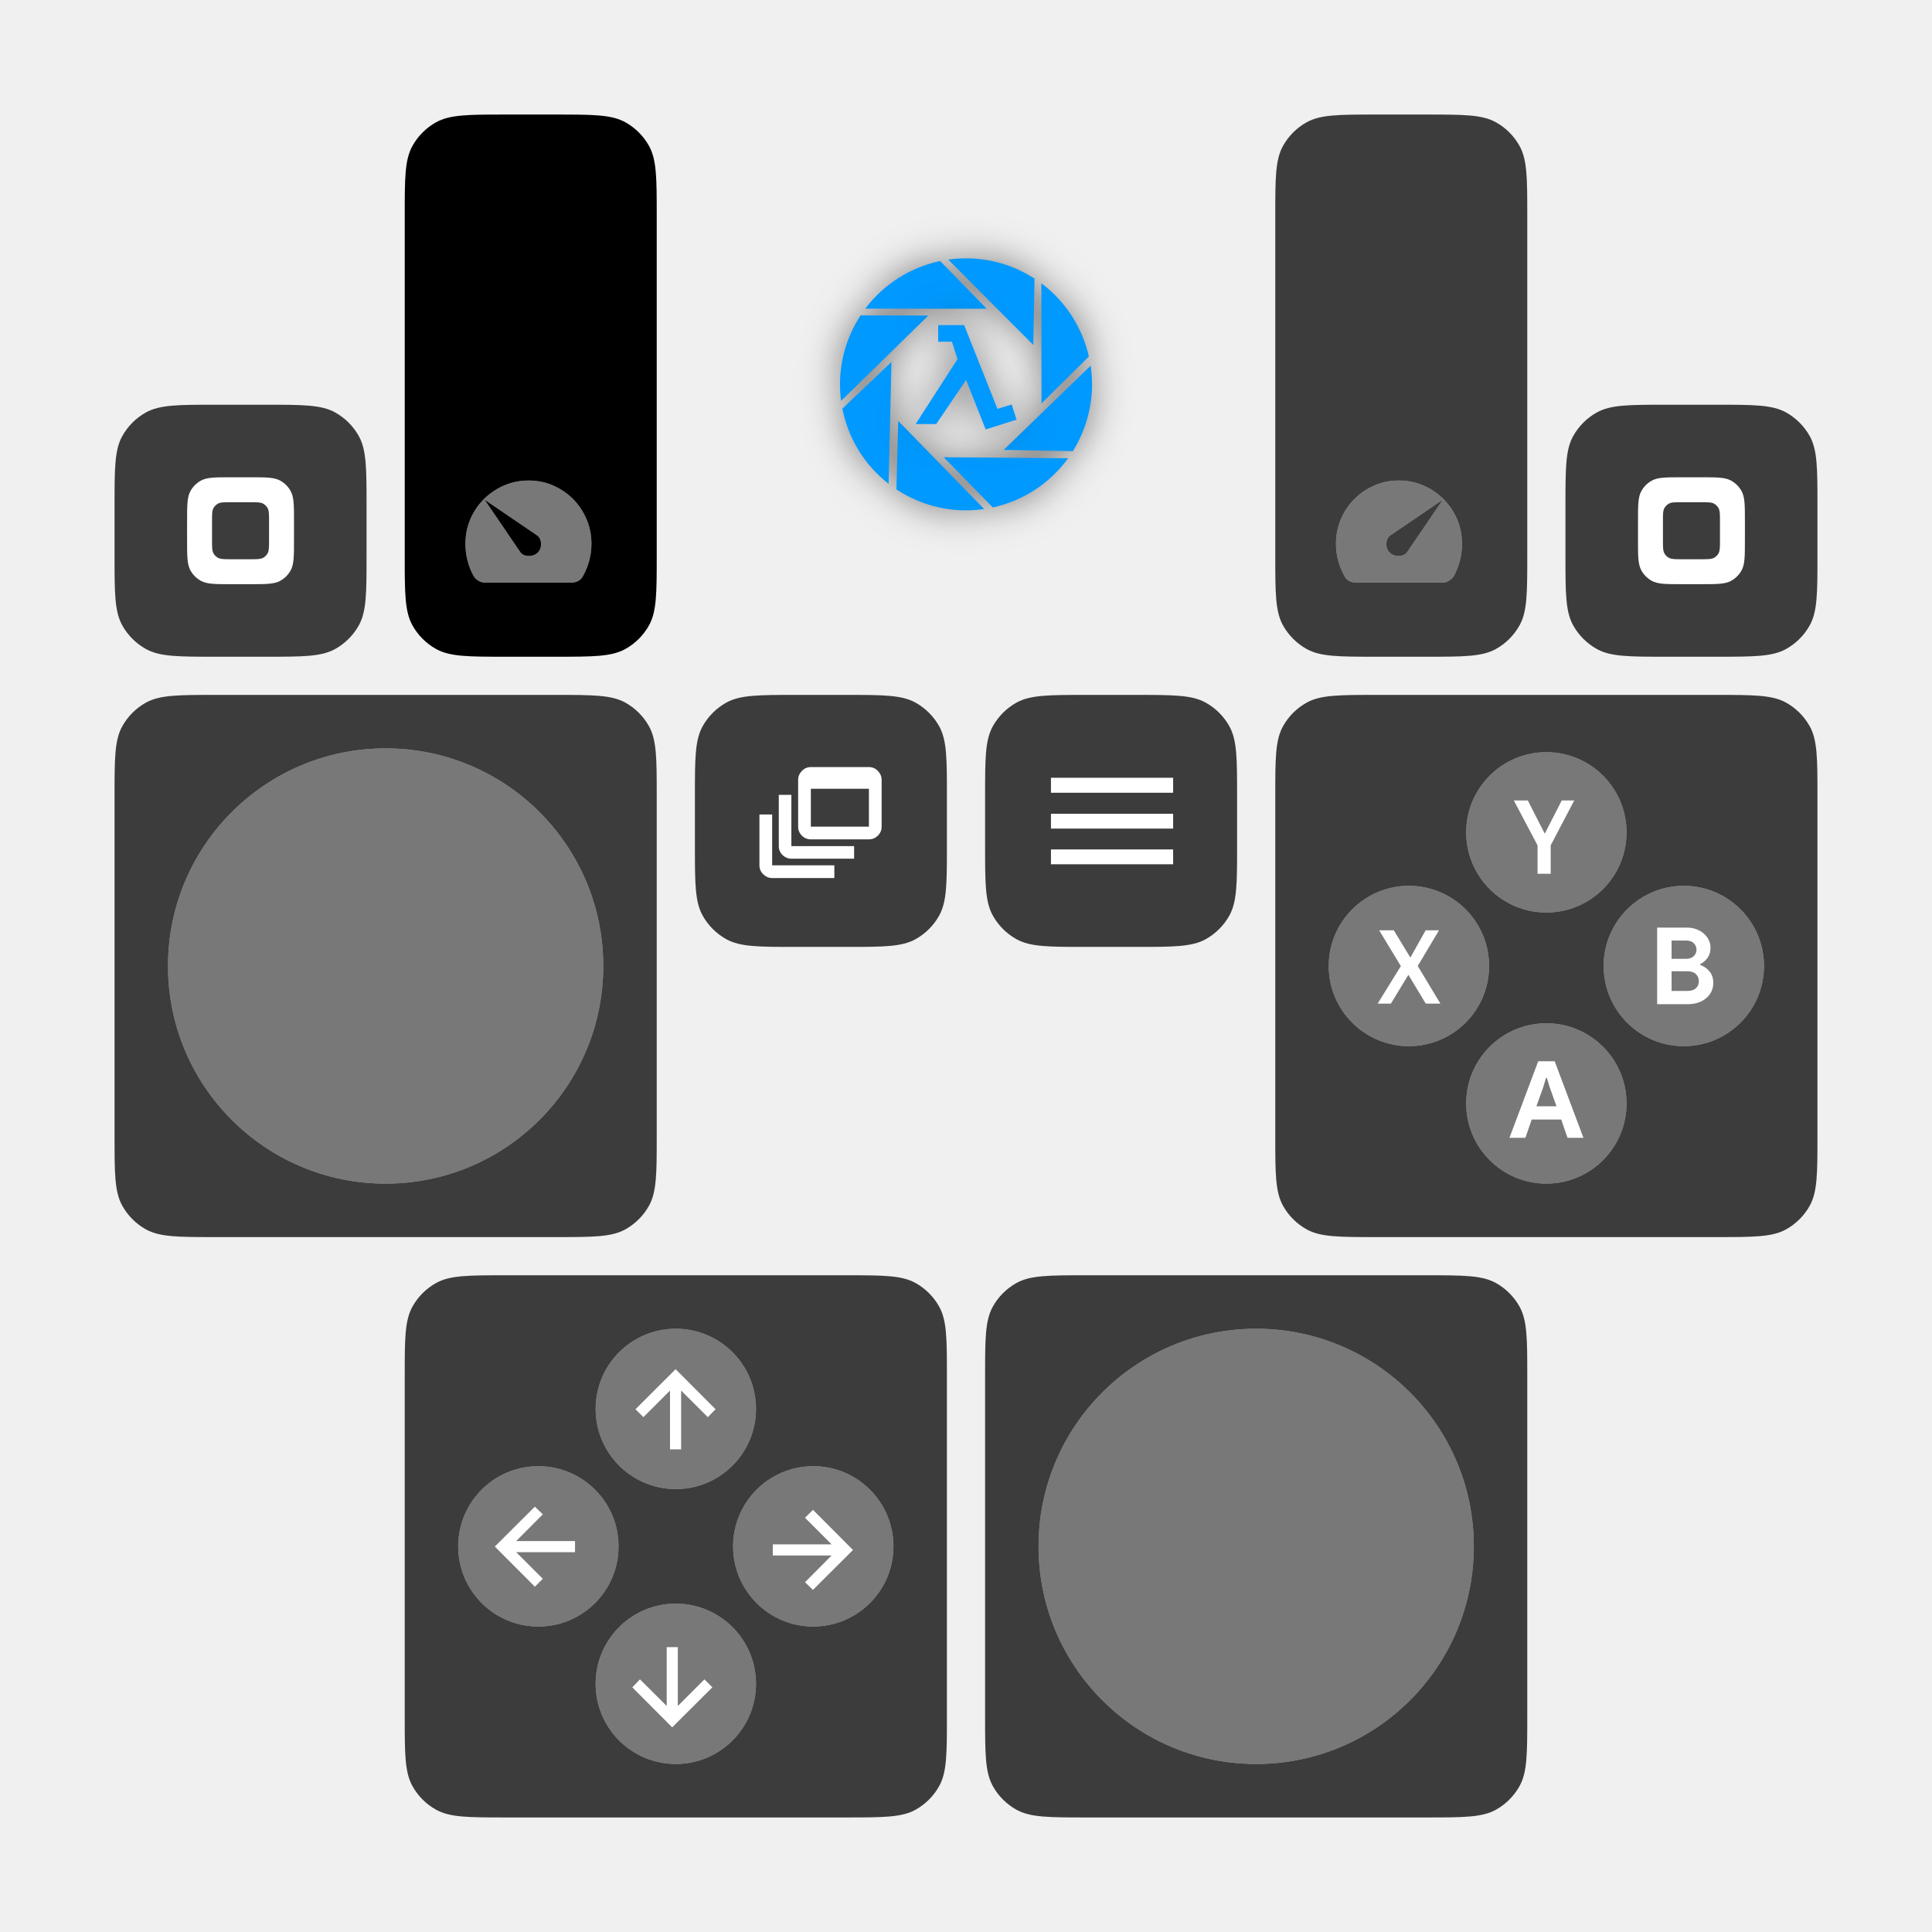
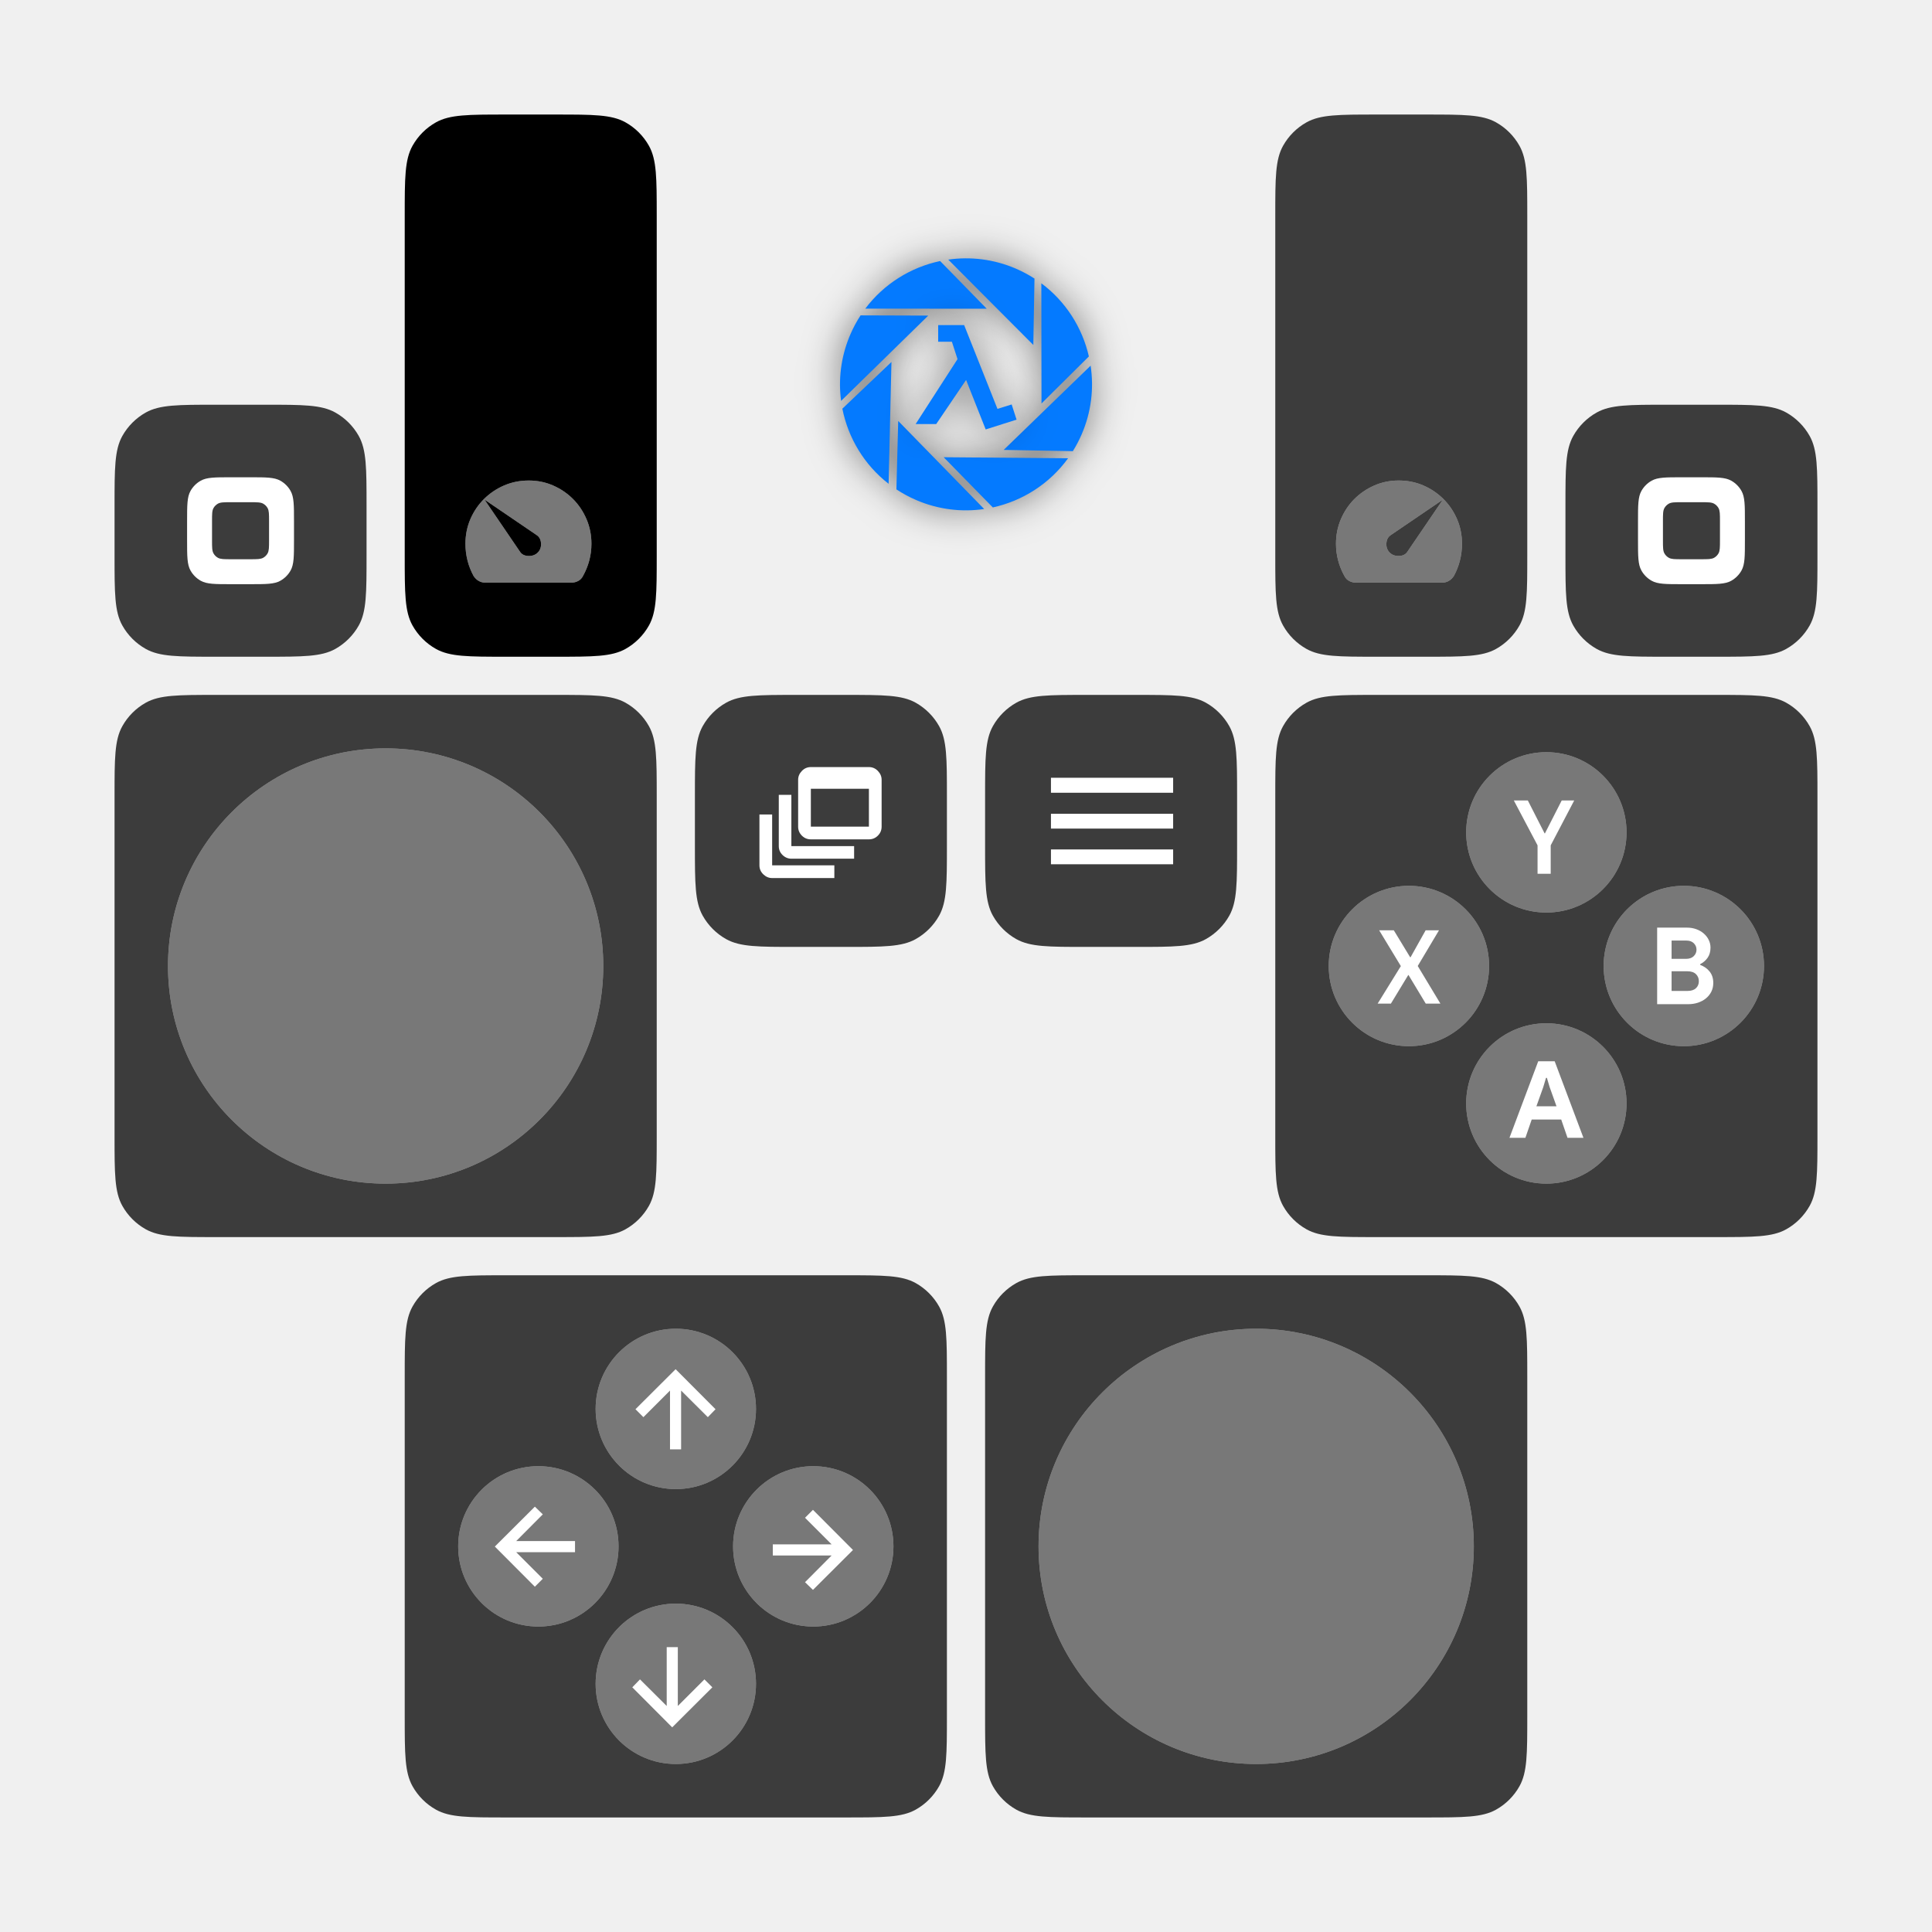
<svg xmlns="http://www.w3.org/2000/svg" width="506" height="506" viewBox="0 0 506 506">
  <g id="Select-Start">
    <path id="Start" fill="#000000" fill-opacity="0.75" fill-rule="evenodd" stroke="none" d="M 297.6 182 C 307.317 182 312.175 182 315.818 184.04 C 318.392 185.482 320.518 187.608 321.96 190.182 C 324 193.825 324 198.683 324 208.4 L 324 221.6 C 324 231.317 324 236.175 321.96 239.818 C 320.518 242.392 318.392 244.518 315.818 245.96 C 312.175 248 307.317 248 297.6 248 L 284.4 248 C 274.683 248 269.825 248 266.182 245.96 C 263.608 244.518 261.482 242.392 260.04 239.818 C 258 236.175 258 231.317 258 221.6 L 258 208.4 C 258 198.683 258 193.825 260.04 190.182 C 261.482 187.608 263.608 185.482 266.182 184.04 C 269.825 182 274.683 182 284.4 182 Z" />
    <path id="path1" fill="#ffffff" stroke="none" d="M 275.25 226.356 L 275.25 222.473 L 307.25 222.473 L 307.25 226.356 Z M 275.25 217.012 L 275.25 213.129 L 307.25 213.129 L 307.25 217.012 Z M 275.25 207.625 L 275.25 203.7 L 307.25 203.7 L 307.25 207.625 Z" />
    <path id="Select" fill="#000000" fill-opacity="0.75" fill-rule="evenodd" stroke="none" d="M 221.6 182 C 231.317 182 236.175 182 239.818 184.04 C 242.392 185.482 244.518 187.608 245.96 190.182 C 248 193.825 248 198.683 248 208.4 L 248 221.6 C 248 231.317 248 236.175 245.96 239.818 C 244.518 242.392 242.392 244.518 239.818 245.96 C 236.175 248 231.317 248 221.6 248 L 208.4 248 C 198.683 248 193.825 248 190.182 245.96 C 187.608 244.518 185.482 242.392 184.04 239.818 C 182 236.175 182 231.317 182 221.6 L 182 208.4 C 182 198.683 182 193.825 184.04 190.182 C 185.482 187.608 187.608 185.482 190.182 184.04 C 193.825 182 198.683 182 208.4 182 Z" />
    <path id="path2" fill="#ffffff" stroke="none" d="M 202.23 229.968 C 201.362 229.968 200.589 229.642 199.914 228.991 C 199.238 228.339 198.9 227.555 198.9 226.638 L 198.9 213.316 L 202.23 213.316 L 202.23 226.638 L 218.52 226.638 L 218.52 229.968 Z M 207.298 224.9 C 206.405 224.9 205.627 224.58 204.963 223.941 C 204.3 223.301 203.968 222.523 203.968 221.606 L 203.968 208.176 L 207.262 208.176 L 207.262 221.606 L 223.696 221.606 L 223.696 224.9 Z M 212.366 219.832 C 211.449 219.832 210.665 219.506 210.013 218.855 C 209.362 218.203 209.036 217.419 209.036 216.502 L 209.036 204.23 C 209.036 203.362 209.362 202.589 210.013 201.914 C 210.665 201.238 211.449 200.9 212.366 200.9 L 227.57 200.9 C 228.487 200.9 229.271 201.238 229.923 201.914 C 230.574 202.589 230.9 203.362 230.9 204.23 L 230.9 216.502 C 230.9 217.419 230.574 218.203 229.923 218.855 C 229.271 219.506 228.487 219.832 227.57 219.832 Z M 212.366 216.502 L 227.57 216.502 L 227.57 206.583 L 212.366 206.583 L 212.366 216.502 Z" />
  </g>
  <g id="DPad">
    <path id="path3" fill="#000000" fill-opacity="0.75" fill-rule="evenodd" stroke="none" d="M 132.4 476 C 122.684 476 117.824 475.999 114.182 473.959 C 111.607 472.517 109.483 470.393 108.041 467.818 C 106.001 464.176 106 459.316 106 449.6 L 106 360.4 C 106 350.684 106.001 345.824 108.041 342.182 C 109.483 339.607 111.607 337.483 114.182 336.041 C 117.824 334.001 122.684 334 132.4 334 L 221.6 334 C 231.316 334 236.176 334.001 239.818 336.041 C 242.393 337.483 244.517 339.607 245.959 342.182 C 247.999 345.824 248 350.684 248 360.4 L 248 449.6 C 248 459.316 247.999 464.176 245.959 467.818 C 244.517 470.393 242.393 472.517 239.818 473.959 C 236.176 475.999 231.316 476 221.6 476 L 132.4 476 Z M 177 462 C 188.598 462 198 452.598 198 441 C 198 429.402 188.598 420 177 420 C 165.402 420 156 429.402 156 441 C 156 452.598 165.402 462 177 462 Z M 141 426 C 152.598 426 162 416.598 162 405 C 162 393.402 152.598 384 141 384 C 129.402 384 120 393.402 120 405 C 120 416.598 129.402 426 141 426 Z M 213 426 C 224.598 426 234 416.598 234 405 C 234 393.402 224.598 384 213 384 C 201.402 384 192 393.402 192 405 C 192 416.598 201.402 426 213 426 Z M 177 390 C 188.598 390 198 380.598 198 369 C 198 357.402 188.598 348 177 348 C 165.402 348 156 357.402 156 369 C 156 380.598 165.402 390 177 390 Z" />
    <path id="Right" fill="#000000" fill-opacity="0.5" fill-rule="evenodd" stroke="none" d="M 234 405 C 234 393.402 224.598 384 213 384 C 201.402 384 192 393.402 192 405 C 192 416.598 201.402 426 213 426 C 224.598 426 234 416.598 234 405 Z" />
    <path id="RightArrow" fill="#ffffff" stroke="none" d="M 212.916 395.432 L 223.4 405.948 L 212.916 416.4 L 210.838 414.386 L 217.806 407.386 L 202.4 407.386 L 202.4 404.478 L 217.806 404.478 L 210.838 397.51 Z" />
    <path id="Left" fill="#000000" fill-opacity="0.5" fill-rule="evenodd" stroke="none" d="M 162 405 C 162 393.402 152.598 384 141 384 C 129.402 384 120 393.402 120 405 C 120 416.598 129.402 426 141 426 C 152.598 426 162 416.598 162 405 Z" />
    <path id="LeftArrow" fill="#ffffff" stroke="none" d="M 140.084 415.568 L 129.6 405.052 L 140.084 394.6 L 142.162 396.614 L 135.194 403.614 L 150.6 403.614 L 150.6 406.522 L 135.194 406.522 L 142.162 413.49 Z" />
    <path id="Down" fill="#000000" fill-opacity="0.5" fill-rule="evenodd" stroke="none" d="M 198 441 C 198 429.402 188.598 420 177 420 C 165.402 420 156 429.402 156 441 C 156 452.598 165.402 462 177 462 C 188.598 462 198 452.598 198 441 Z" />
    <path id="DownArrow" fill="#ffffff" stroke="none" d="M 186.568 441.916 L 176.052 452.4 L 165.6 441.916 L 167.614 439.838 L 174.614 446.806 L 174.614 431.4 L 177.522 431.4 L 177.522 446.806 L 184.49 439.838 Z" />
    <path id="Up" fill="#000000" fill-opacity="0.5" fill-rule="evenodd" stroke="none" d="M 198 369 C 198 357.402 188.598 348 177 348 C 165.402 348 156 357.402 156 369 C 156 380.598 165.402 390 177 390 C 188.598 390 198 380.598 198 369 Z" />
    <path id="UpArrow" fill="#ffffff" stroke="none" d="M 166.432 369.084 L 176.948 358.6 L 187.4 369.084 L 185.386 371.162 L 178.386 364.194 L 178.386 379.6 L 175.478 379.6 L 175.478 364.194 L 168.51 371.162 Z" />
  </g>
  <g id="ABXY">
    <path id="path4" fill="#000000" fill-opacity="0.75" fill-rule="evenodd" stroke="none" d="M 360.4 324 C 350.684 324 345.824 323.999 342.182 321.959 C 339.607 320.517 337.483 318.393 336.041 315.818 C 334.001 312.176 334 307.316 334 297.6 L 334 208.4 C 334 198.684 334.001 193.824 336.041 190.182 C 337.483 187.607 339.607 185.483 342.182 184.041 C 345.824 182.001 350.684 182 360.4 182 L 449.6 182 C 459.316 182 464.176 182.001 467.818 184.041 C 470.393 185.483 472.517 187.607 473.959 190.182 C 475.999 193.824 476 198.684 476 208.4 L 476 297.6 C 476 307.316 475.999 312.176 473.959 315.818 C 472.517 318.393 470.393 320.517 467.818 321.959 C 464.176 323.999 459.316 324 449.6 324 L 360.4 324 Z M 405 310 C 416.598 310 426 300.598 426 289 C 426 277.402 416.598 268 405 268 C 393.402 268 384 277.402 384 289 C 384 300.598 393.402 310 405 310 Z M 369 274 C 380.598 274 390 264.598 390 253 C 390 241.402 380.598 232 369 232 C 357.402 232 348 241.402 348 253 C 348 264.598 357.402 274 369 274 Z M 441 274 C 452.598 274 462 264.598 462 253 C 462 241.402 452.598 232 441 232 C 429.402 232 420 241.402 420 253 C 420 264.598 429.402 274 441 274 Z M 405 239 C 416.598 239 426 229.598 426 218 C 426 206.402 416.598 197 405 197 C 393.402 197 384 206.402 384 218 C 384 229.598 393.402 239 405 239 Z" />
    <path id="Y" fill="#000000" fill-opacity="0.5" fill-rule="evenodd" stroke="none" d="M 426 218 C 426 206.402 416.598 197 405 197 C 393.402 197 384 206.402 384 218 C 384 229.598 393.402 239 405 239 C 416.598 239 426 229.598 426 218 Z" />
    <path id="Y-" fill="#ffffff" fill-rule="evenodd" stroke="none" d="M 402.692 228.852 L 406.136 228.852 L 406.136 221.404 L 412.296 209.644 L 409.02 209.644 L 404.624 218.268 L 404.54 218.268 L 400.144 209.644 L 396.476 209.644 L 402.692 221.404 Z" />
    <path id="X" fill="#000000" fill-opacity="0.5" fill-rule="evenodd" stroke="none" d="M 390 253 C 390 241.402 380.598 232 369 232 C 357.402 232 348 241.402 348 253 C 348 264.598 357.402 274 369 274 C 380.598 274 390 264.598 390 253 Z" />
    <path id="X-" fill="#ffffff" fill-rule="evenodd" stroke="none" d="M 360.812 262.852 L 364.284 262.852 L 368.82 255.376 L 368.904 255.376 L 373.412 262.852 L 377.248 262.852 L 371.312 252.996 L 376.884 243.644 L 373.384 243.644 L 369.436 250.7 L 369.324 250.7 L 365.04 243.644 L 361.204 243.644 L 366.888 253.024 Z" />
    <path id="B" fill="#000000" fill-opacity="0.5" fill-rule="evenodd" stroke="none" d="M 462 253 C 462 241.402 452.598 232 441 232 C 429.402 232 420 241.402 420 253 C 420 264.598 429.402 274 441 274 C 452.598 274 462 264.598 462 253 Z" />
    <path id="B-" fill="#ffffff" fill-rule="evenodd" stroke="none" d="M 434.016 242.952 L 441.856 242.952 C 442.715 242.952 443.517 243.087 444.264 243.358 C 445.011 243.629 445.659 244.002 446.21 244.478 C 446.761 244.954 447.195 245.509 447.512 246.144 C 447.829 246.779 447.988 247.46 447.988 248.188 C 447.988 249.252 447.731 250.143 447.218 250.862 C 446.705 251.581 446.065 252.127 445.3 252.5 L 445.3 252.724 C 446.327 253.097 447.153 253.681 447.778 254.474 C 448.403 255.267 448.716 256.252 448.716 257.428 C 448.716 258.287 448.543 259.057 448.198 259.738 C 447.853 260.419 447.381 261.003 446.784 261.488 C 446.187 261.973 445.491 262.347 444.698 262.608 C 443.905 262.869 443.051 263 442.136 263 L 434.016 263 Z M 441.576 251.128 C 442.453 251.128 443.13 250.89 443.606 250.414 C 444.082 249.938 444.32 249.373 444.32 248.72 C 444.32 248.067 444.087 247.507 443.62 247.04 C 443.153 246.573 442.509 246.34 441.688 246.34 L 437.796 246.34 L 437.796 251.128 Z M 441.996 259.528 C 442.948 259.528 443.676 259.29 444.18 258.814 C 444.684 258.338 444.936 257.727 444.936 256.98 C 444.936 256.233 444.679 255.613 444.166 255.118 C 443.653 254.623 442.892 254.376 441.884 254.376 L 437.796 254.376 L 437.796 259.528 Z" />
    <path id="A" fill="#000000" fill-opacity="0.5" fill-rule="evenodd" stroke="none" d="M 426 289 C 426 277.402 416.598 268 405 268 C 393.402 268 384 277.402 384 289 C 384 300.598 393.402 310 405 310 C 416.598 310 426 300.598 426 289 Z" />
    <path id="A-" fill="#ffffff" fill-rule="evenodd" stroke="none" d="M 402.868 277.952 L 407.18 277.952 L 414.712 298 L 410.54 298 L 408.888 293.212 L 401.16 293.212 L 399.508 298 L 395.336 298 Z M 407.656 289.74 L 405.864 284.728 L 405.136 282.292 L 404.912 282.292 L 404.184 284.728 L 402.392 289.74 Z" />
  </g>
  <g id="Stick">
    <path id="path5" fill="#000000" fill-opacity="0.75" fill-rule="evenodd" stroke="none" d="M 284.4 476 C 274.684 476 269.824 475.999 266.182 473.959 C 263.607 472.517 261.483 470.393 260.041 467.818 C 258.001 464.176 258 459.316 258 449.6 L 258 360.4 C 258 350.684 258.001 345.824 260.041 342.182 C 261.483 339.607 263.607 337.483 266.182 336.041 C 269.824 334.001 274.684 334 284.4 334 L 373.6 334 C 383.316 334 388.176 334.001 391.818 336.041 C 394.393 337.483 396.517 339.607 397.959 342.182 C 399.999 345.824 400 350.684 400 360.4 L 400 449.6 C 400 459.316 399.999 464.176 397.959 467.818 C 396.517 470.393 394.393 472.517 391.818 473.959 C 388.176 475.999 383.316 476 373.6 476 L 284.4 476 Z M 329 462 C 360.48 462 386 436.48 386 405 C 386 373.52 360.48 348 329 348 C 297.52 348 272 373.52 272 405 C 272 436.48 297.52 462 329 462 Z" />
    <path id="path6" fill="#000000" fill-opacity="0.5" fill-rule="evenodd" stroke="none" d="M 386 405 C 386 373.52 360.48 348 329 348 C 297.52 348 272 373.52 272 405 C 272 436.48 297.52 462 329 462 C 360.48 462 386 436.48 386 405 Z" />
    <path id="path7" fill="#000000" fill-opacity="0.75" fill-rule="evenodd" stroke="none" d="M 56.4 324 C 46.684 324 41.824 323.999 38.182 321.959 C 35.607 320.517 33.483 318.393 32.041 315.818 C 30.001 312.176 30 307.316 30 297.6 L 30 208.4 C 30 198.684 30.001 193.824 32.041 190.182 C 33.483 187.607 35.607 185.483 38.182 184.041 C 41.824 182.001 46.684 182 56.4 182 L 145.6 182 C 155.316 182 160.176 182.001 163.818 184.041 C 166.393 185.483 168.517 187.607 169.959 190.182 C 171.999 193.824 172 198.684 172 208.4 L 172 297.6 C 172 307.316 171.999 312.176 169.959 315.818 C 168.517 318.393 166.393 320.517 163.818 321.959 C 160.176 323.999 155.316 324 145.6 324 L 56.4 324 Z M 101 310 C 132.48 310 158 284.48 158 253 C 158 221.52 132.48 196 101 196 C 69.52 196 44 221.52 44 253 C 44 284.48 69.52 310 101 310 Z" />
    <path id="path8" fill="#000000" fill-opacity="0.5" fill-rule="evenodd" stroke="none" d="M 158 253 C 158 221.52 132.48 196 101 196 C 69.52 196 44 221.52 44 253 C 44 284.48 69.52 310 101 310 C 132.48 310 158 284.48 158 253 Z" />
  </g>
  <g id="Bumper">
    <path id="path9" fill="#000000" fill-opacity="0.75" fill-rule="evenodd" stroke="none" d="M 449.6 106 C 459.317 106 464.175 106 467.818 108.04 C 470.392 109.482 472.518 111.608 473.96 114.182 C 476 117.825 476 122.683 476 132.4 L 476 145.6 C 476 155.317 476 160.175 473.96 163.818 C 472.518 166.392 470.392 168.518 467.818 169.96 C 464.175 172 459.317 172 449.6 172 L 436.4 172 C 426.683 172 421.825 172 418.182 169.96 C 415.608 168.518 413.482 166.392 412.04 163.818 C 410 160.175 410 155.317 410 145.6 L 410 132.4 C 410 122.683 410 117.825 412.04 114.182 C 413.482 111.608 415.608 109.482 418.182 108.04 C 421.825 106 426.683 106 436.4 106 Z" />
    <path id="path10" fill="#ffffff" fill-rule="evenodd" stroke="none" d="M 440.551 153 C 436.3 153 434.174 153 432.58 152.107 C 431.454 151.477 430.523 150.546 429.893 149.42 C 429 147.826 429 145.7 429 141.449 L 429 136.551 C 429 132.3 429 130.174 429.893 128.58 C 430.523 127.454 431.454 126.523 432.58 125.893 C 434.174 125 436.3 125 440.551 125 L 445.449 125 C 449.7 125 451.826 125 453.42 125.893 C 454.546 126.523 455.477 127.454 456.107 128.58 C 457 130.174 457 132.3 457 136.551 L 457 141.449 C 457 145.7 457 147.826 456.107 149.42 C 455.477 150.546 454.546 151.477 453.42 152.107 C 451.826 153 449.7 153 445.449 153 L 440.551 153 Z M 440.482 146.467 L 445.518 146.467 C 447.339 146.467 448.249 146.466 448.932 146.084 C 449.414 145.814 449.814 145.414 450.084 144.932 C 450.466 144.249 450.467 143.339 450.467 141.518 L 450.467 136.482 C 450.467 134.661 450.466 133.751 450.084 133.068 C 449.814 132.586 449.414 132.186 448.932 131.916 C 448.249 131.534 447.339 131.533 445.518 131.533 L 440.482 131.533 C 438.661 131.533 437.751 131.534 437.068 131.916 C 436.586 132.186 436.186 132.586 435.916 133.068 C 435.534 133.751 435.533 134.661 435.533 136.482 L 435.533 141.518 C 435.533 143.339 435.534 144.249 435.916 144.932 C 436.186 145.414 436.586 145.814 437.068 146.084 C 437.751 146.466 438.661 146.467 440.482 146.467 Z" />
    <path id="path11" fill="#000000" fill-opacity="0.75" fill-rule="evenodd" stroke="none" d="M 69.6 106 C 79.317 106 84.175 106 87.818 108.04 C 90.392 109.482 92.518 111.608 93.96 114.182 C 96 117.825 96 122.683 96 132.4 L 96 145.6 C 96 155.317 96 160.175 93.96 163.818 C 92.518 166.392 90.392 168.518 87.818 169.96 C 84.175 172 79.317 172 69.6 172 L 56.4 172 C 46.683 172 41.825 172 38.182 169.96 C 35.608 168.518 33.482 166.392 32.04 163.818 C 30 160.175 30 155.317 30 145.6 L 30 132.4 C 30 122.683 30 117.825 32.04 114.182 C 33.482 111.608 35.608 109.482 38.182 108.04 C 41.825 106 46.683 106 56.4 106 Z" />
    <path id="path12" fill="#ffffff" fill-rule="evenodd" stroke="none" d="M 60.551 153 C 56.3 153 54.174 153 52.58 152.107 C 51.454 151.477 50.523 150.546 49.893 149.42 C 49 147.826 49 145.7 49 141.449 L 49 136.551 C 49 132.3 49 130.174 49.893 128.58 C 50.523 127.454 51.454 126.523 52.58 125.893 C 54.174 125 56.3 125 60.551 125 L 65.449 125 C 69.7 125 71.826 125 73.42 125.893 C 74.546 126.523 75.477 127.454 76.107 128.58 C 77 130.174 77 132.3 77 136.551 L 77 141.449 C 77 145.7 77 147.826 76.107 149.42 C 75.477 150.546 74.546 151.477 73.42 152.107 C 71.826 153 69.7 153 65.449 153 L 60.551 153 Z M 60.482 146.467 L 65.518 146.467 C 67.339 146.467 68.249 146.466 68.932 146.084 C 69.414 145.814 69.814 145.414 70.084 144.932 C 70.466 144.249 70.467 143.339 70.467 141.518 L 70.467 136.482 C 70.467 134.661 70.466 133.751 70.084 133.068 C 69.814 132.586 69.414 132.186 68.932 131.916 C 68.249 131.534 67.339 131.533 65.518 131.533 L 60.482 131.533 C 58.661 131.533 57.751 131.534 57.068 131.916 C 56.586 132.186 56.186 132.586 55.916 133.068 C 55.534 133.751 55.533 134.661 55.533 136.482 L 55.533 141.518 C 55.533 143.339 55.534 144.249 55.916 144.932 C 56.186 145.414 56.586 145.814 57.068 146.084 C 57.751 146.466 58.661 146.467 60.482 146.467 Z" />
  </g>
  <g id="Trigger">
    <path id="path13" fill="#000000" fill-opacity="0.75" fill-rule="evenodd" stroke="none" d="M 360.4 172 C 350.684 172 345.824 171.999 342.182 169.959 C 339.607 168.517 337.483 166.393 336.041 163.818 C 334.001 160.176 334 155.316 334 145.6 L 334 56.4 C 334 46.684 334.001 41.824 336.041 38.182 C 337.483 35.607 339.607 33.483 342.182 32.041 C 345.824 30.001 350.684 30 360.4 30 L 373.6 30 C 383.316 30 388.176 30.001 391.818 32.041 C 394.393 33.483 396.517 35.607 397.959 38.182 C 399.999 41.824 400 46.684 400 56.4 L 400 145.6 C 400 155.316 399.999 160.176 397.959 163.818 C 396.517 166.393 394.393 168.517 391.818 169.959 C 388.176 171.999 383.316 172 373.6 172 L 360.4 172 Z M 355.172 152.602 L 377.666 152.602 C 378.291 152.602 378.864 152.458 379.385 152.172 C 379.905 151.885 380.361 151.456 380.752 150.883 C 381.455 149.607 381.989 148.254 382.354 146.822 C 382.718 145.39 382.9 143.918 382.9 142.408 C 382.9 140.091 382.464 137.931 381.592 135.926 C 380.72 133.921 379.528 132.171 378.018 130.674 C 376.508 129.177 374.757 127.998 372.766 127.139 C 370.774 126.279 368.62 125.85 366.303 125.85 C 364.012 125.85 361.871 126.293 359.879 127.178 C 357.887 128.063 356.155 129.248 354.684 130.732 C 353.213 132.216 352.049 133.96 351.189 135.965 C 350.33 137.97 349.9 140.117 349.9 142.408 C 349.9 143.918 350.089 145.384 350.467 146.803 C 350.844 148.222 351.398 149.581 352.127 150.883 C 352.413 151.456 352.835 151.885 353.395 152.172 C 353.954 152.458 354.547 152.602 355.172 152.602 Z M 366.381 145.611 C 365.392 145.637 364.584 145.338 363.959 144.713 C 363.334 144.088 363.048 143.293 363.1 142.33 C 363.152 141.367 363.516 140.65 364.193 140.182 L 377.9 130.85 L 368.568 144.557 C 368.1 145.234 367.37 145.585 366.381 145.611 Z" />
    <path id="path14" fill="#000000" fill-opacity="0.5" stroke="none" d="M 363.959 144.713 C 364.584 145.338 365.391 145.637 366.38 145.611 C 367.37 145.585 368.099 145.233 368.567 144.557 L 377.901 130.849 L 364.193 140.183 C 363.517 140.651 363.152 141.367 363.1 142.33 C 363.048 143.294 363.334 144.088 363.959 144.713 Z M 355.172 152.601 C 354.547 152.601 353.955 152.458 353.395 152.172 C 352.836 151.885 352.412 151.456 352.126 150.883 C 351.397 149.581 350.844 148.221 350.466 146.802 C 350.089 145.383 349.9 143.919 349.9 142.409 C 349.9 140.117 350.33 137.97 351.189 135.965 C 352.048 133.96 353.213 132.216 354.684 130.732 C 356.155 129.248 357.886 128.063 359.878 127.178 C 361.87 126.293 364.011 125.85 366.302 125.85 C 368.62 125.85 370.774 126.28 372.766 127.139 C 374.757 127.998 376.508 129.176 378.018 130.673 C 379.528 132.17 380.72 133.921 381.592 135.926 C 382.464 137.93 382.9 140.091 382.9 142.409 C 382.9 143.919 382.718 145.39 382.353 146.822 C 381.989 148.254 381.455 149.607 380.752 150.883 C 380.362 151.456 379.906 151.885 379.385 152.172 C 378.865 152.458 378.292 152.601 377.667 152.601 Z" />
    <path id="path15" fill="#000000" fill-rule="evenodd" stroke="none" d="M 132.4 172 C 122.684 172 117.824 171.999 114.182 169.959 C 111.607 168.517 109.483 166.393 108.041 163.818 C 106.001 160.176 106 155.316 106 145.6 L 106 56.4 C 106 46.684 106.001 41.824 108.041 38.182 C 109.483 35.607 111.607 33.483 114.182 32.041 C 117.824 30.001 122.684 30 132.4 30 L 145.6 30 C 155.316 30 160.176 30.001 163.818 32.041 C 166.393 33.483 168.517 35.607 169.959 38.182 C 171.999 41.824 172 46.684 172 56.4 L 172 145.6 C 172 155.316 171.999 160.176 169.959 163.818 C 168.517 166.393 166.393 168.517 163.818 169.959 C 160.176 171.999 155.316 172 145.6 172 L 132.4 172 Z M 127.133 152.602 L 149.627 152.602 C 150.252 152.602 150.845 152.458 151.404 152.172 C 151.964 151.885 152.387 151.456 152.674 150.883 C 153.403 149.581 153.956 148.222 154.334 146.803 C 154.712 145.384 154.9 143.918 154.9 142.408 C 154.9 140.117 154.471 137.97 153.611 135.965 C 152.752 133.96 151.586 132.216 150.115 130.732 C 148.644 129.248 146.914 128.063 144.922 127.178 C 142.93 126.293 140.789 125.85 138.498 125.85 C 136.181 125.85 134.027 126.279 132.035 127.139 C 130.043 127.998 128.291 129.177 126.781 130.674 C 125.271 132.171 124.081 133.921 123.209 135.926 C 122.337 137.931 121.9 140.091 121.9 142.408 C 121.9 143.918 122.083 145.39 122.447 146.822 C 122.812 148.254 123.346 149.607 124.049 150.883 C 124.439 151.456 124.893 151.885 125.414 152.172 C 125.935 152.458 126.508 152.602 127.133 152.602 Z M 138.42 145.611 C 137.431 145.585 136.701 145.234 136.232 144.557 L 126.898 130.85 L 140.607 140.182 C 141.284 140.65 141.647 141.367 141.699 142.33 C 141.751 143.293 141.467 144.088 140.842 144.713 C 140.217 145.338 139.409 145.637 138.42 145.611 Z" />
    <path id="path16" fill="#000000" fill-opacity="0.5" stroke="none" d="M 140.841 144.713 C 140.216 145.338 139.409 145.637 138.42 145.611 C 137.43 145.585 136.701 145.233 136.233 144.557 L 126.899 130.849 L 140.607 140.183 C 141.283 140.651 141.648 141.367 141.7 142.33 C 141.752 143.294 141.466 144.088 140.841 144.713 Z M 149.628 152.601 C 150.253 152.601 150.845 152.458 151.405 152.172 C 151.964 151.885 152.388 151.456 152.674 150.883 C 153.403 149.581 153.956 148.221 154.334 146.802 C 154.711 145.383 154.9 143.919 154.9 142.409 C 154.9 140.117 154.47 137.97 153.611 135.965 C 152.752 133.96 151.587 132.216 150.116 130.732 C 148.645 129.248 146.914 128.063 144.922 127.178 C 142.93 126.293 140.789 125.85 138.498 125.85 C 136.18 125.85 134.026 126.28 132.034 127.139 C 130.043 127.998 128.292 129.176 126.782 130.673 C 125.272 132.17 124.08 133.921 123.208 135.926 C 122.336 137.93 121.9 140.091 121.9 142.409 C 121.9 143.919 122.082 145.39 122.447 146.822 C 122.811 148.254 123.345 149.607 124.048 150.883 C 124.438 151.456 124.894 151.885 125.415 152.172 C 125.936 152.458 126.508 152.601 127.133 152.601 Z" />
  </g>
  <g id="Logo">
    <filter id="filter1" x="0" y="0" width="506" height="506" filterUnits="userSpaceOnUse" primitiveUnits="userSpaceOnUse" color-interpolation-filters="sRGB">
      <feGaussianBlur stdDeviation="5" />
      <feOffset dx="-0" dy="0" result="offsetblur" />
      <feFlood flood-color="#000000" flood-opacity="0.5" />
      <feComposite in2="offsetblur" operator="in" />
      <feMerge>
        <feMergeNode />
        <feMergeNode in="SourceGraphic" />
      </feMerge>
    </filter>
-     <path id="Aperture" fill="#0099ff" stroke="none" filter="url(#filter1)" d="M 239.916 130.949 C 245.746 133.469 251.905 134.171 257.762 133.311 L 235.242 110.25 L 234.775 128.171 C 236.378 129.229 238.093 130.161 239.916 130.949 Z M 232.733 126.706 L 233.477 94.799 L 220.621 107.036 C 222.138 114.726 226.375 121.768 232.733 126.706 Z M 260.021 132.898 C 267.812 131.195 274.902 126.699 279.731 120.024 L 247.147 119.753 L 260.021 132.898 Z M 220.287 105 L 243.114 82.655 L 225.389 82.597 C 224.375 84.15 223.48 85.809 222.719 87.569 L 222.434 88.248 C 220.201 93.749 219.557 99.505 220.287 105 Z M 262.871 117.834 L 280.983 118.161 C 281.85 116.772 282.627 115.3 283.296 113.751 C 285.835 107.878 286.526 101.67 285.636 95.774 L 262.871 117.834 Z M 272.775 105.679 L 285.18 93.352 C 283.461 85.818 279.123 78.961 272.73 74.201 L 272.775 105.679 Z M 226.622 80.839 L 258.425 80.851 L 246.227 68.37 C 238.524 69.995 231.491 74.351 226.622 80.839 Z M 270.635 90.346 L 270.937 72.958 C 269.422 71.979 267.809 71.111 266.099 70.372 C 260.302 67.867 254.178 67.158 248.351 67.996 L 270.635 90.346 Z" />
+     <path id="Aperture" fill="#047aff" stroke="none" filter="url(#filter1)" d="M 239.916 130.949 C 245.746 133.469 251.905 134.171 257.762 133.311 L 235.242 110.25 L 234.775 128.171 C 236.378 129.229 238.093 130.161 239.916 130.949 Z M 232.733 126.706 L 233.477 94.799 L 220.621 107.036 C 222.138 114.726 226.375 121.768 232.733 126.706 Z M 260.021 132.898 C 267.812 131.195 274.902 126.699 279.731 120.024 L 247.147 119.753 L 260.021 132.898 Z M 220.287 105 L 243.114 82.655 L 225.389 82.597 C 224.375 84.15 223.48 85.809 222.719 87.569 L 222.434 88.248 C 220.201 93.749 219.557 99.505 220.287 105 Z M 262.871 117.834 L 280.983 118.161 C 281.85 116.772 282.627 115.3 283.296 113.751 C 285.835 107.878 286.526 101.67 285.636 95.774 L 262.871 117.834 Z M 272.775 105.679 L 285.18 93.352 C 283.461 85.818 279.123 78.961 272.73 74.201 L 272.775 105.679 Z M 226.622 80.839 L 258.425 80.851 L 246.227 68.37 C 238.524 69.995 231.491 74.351 226.622 80.839 Z M 270.635 90.346 L 270.937 72.958 C 269.422 71.979 267.809 71.111 266.099 70.372 C 260.302 67.867 254.178 67.158 248.351 67.996 L 270.635 90.346 Z" />
    <filter id="filter2" x="0" y="0" width="506" height="506" filterUnits="userSpaceOnUse" primitiveUnits="userSpaceOnUse" color-interpolation-filters="sRGB">
      <feGaussianBlur stdDeviation="5" />
      <feOffset dx="-0" dy="0" result="offsetblur" />
      <feFlood flood-color="#000000" flood-opacity="0.5" />
      <feComposite in2="offsetblur" operator="in" />
      <feMerge>
        <feMergeNode />
        <feMergeNode in="SourceGraphic" />
      </feMerge>
    </filter>
-     <path id="Lambda" fill="#0099ff" fill-rule="evenodd" stroke="none" filter="url(#filter2)" d="M 245.713 85.143 L 245.713 89.505 L 249.305 89.505 L 250.781 94.06 L 239.811 111.061 L 245.2 111.061 L 253.026 99.513 L 258.159 112.473 L 266.242 109.907 L 264.959 105.929 L 261.238 107.084 L 252.513 85.143 L 245.713 85.143 Z" />
+     <path id="Lambda" fill="#047aff" fill-rule="evenodd" stroke="none" filter="url(#filter2)" d="M 245.713 85.143 L 245.713 89.505 L 249.305 89.505 L 250.781 94.06 L 239.811 111.061 L 245.2 111.061 L 253.026 99.513 L 258.159 112.473 L 266.242 109.907 L 264.959 105.929 L 261.238 107.084 L 252.513 85.143 L 245.713 85.143 Z" />
  </g>
</svg>
